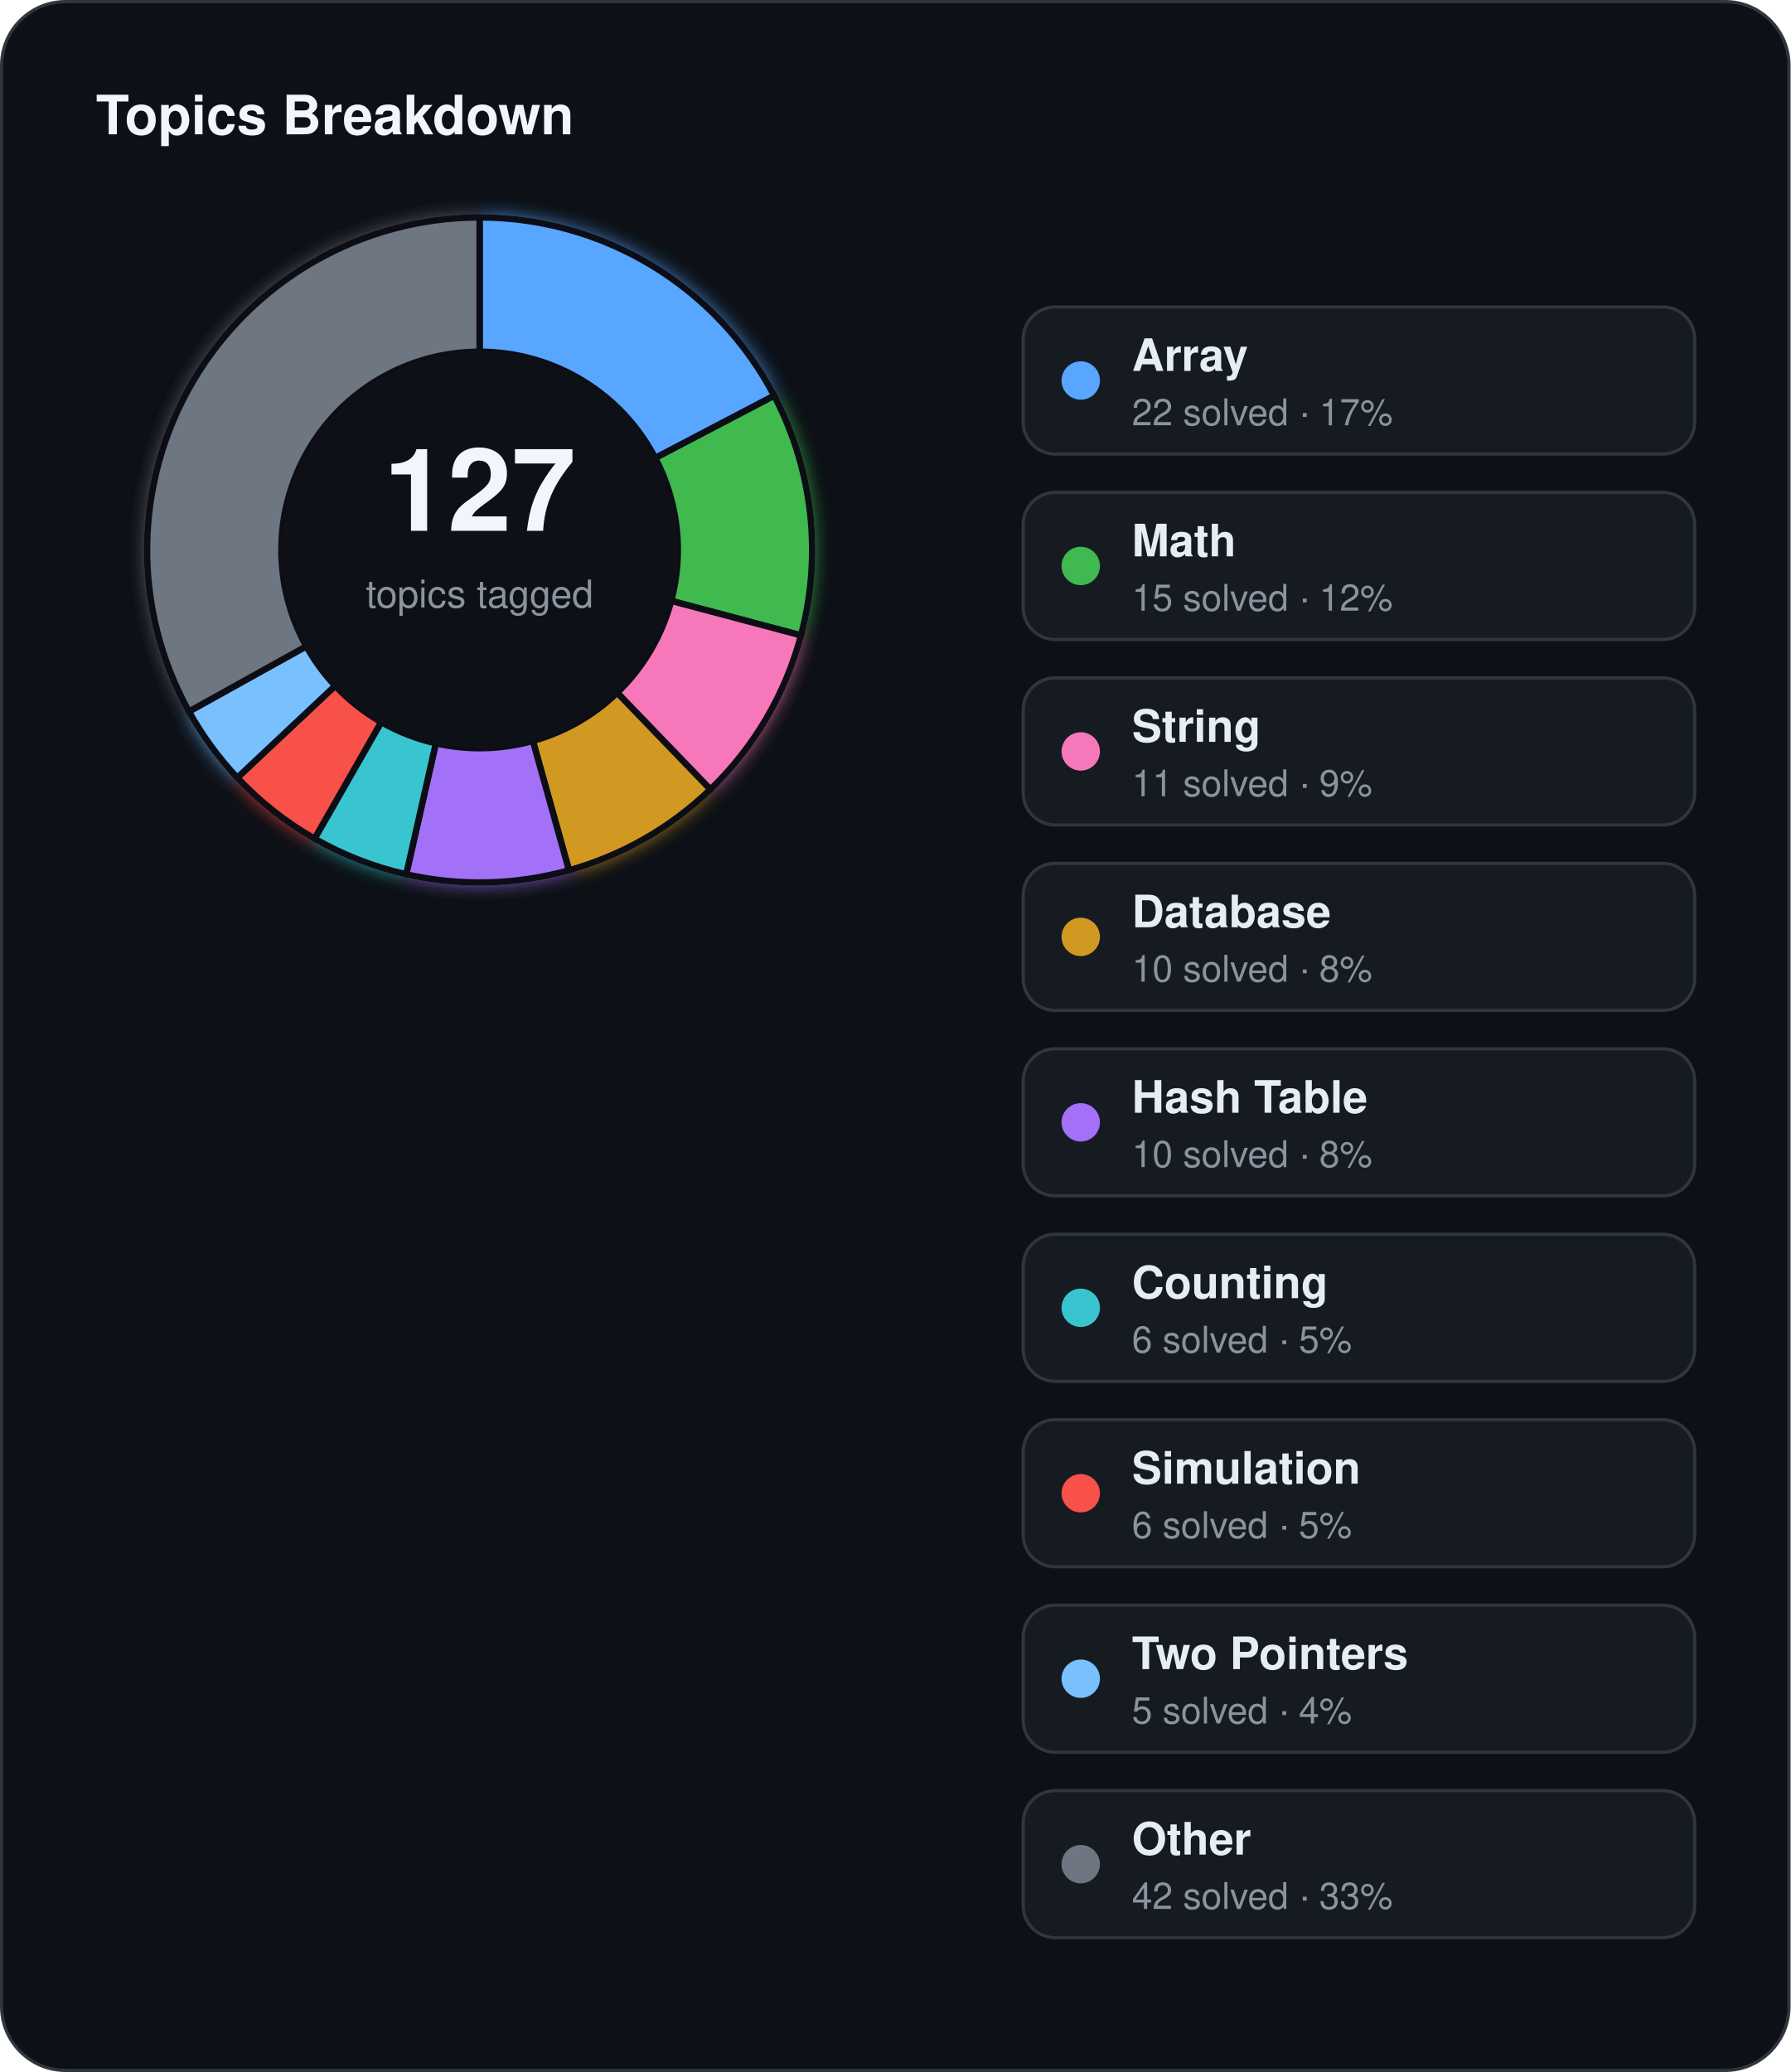
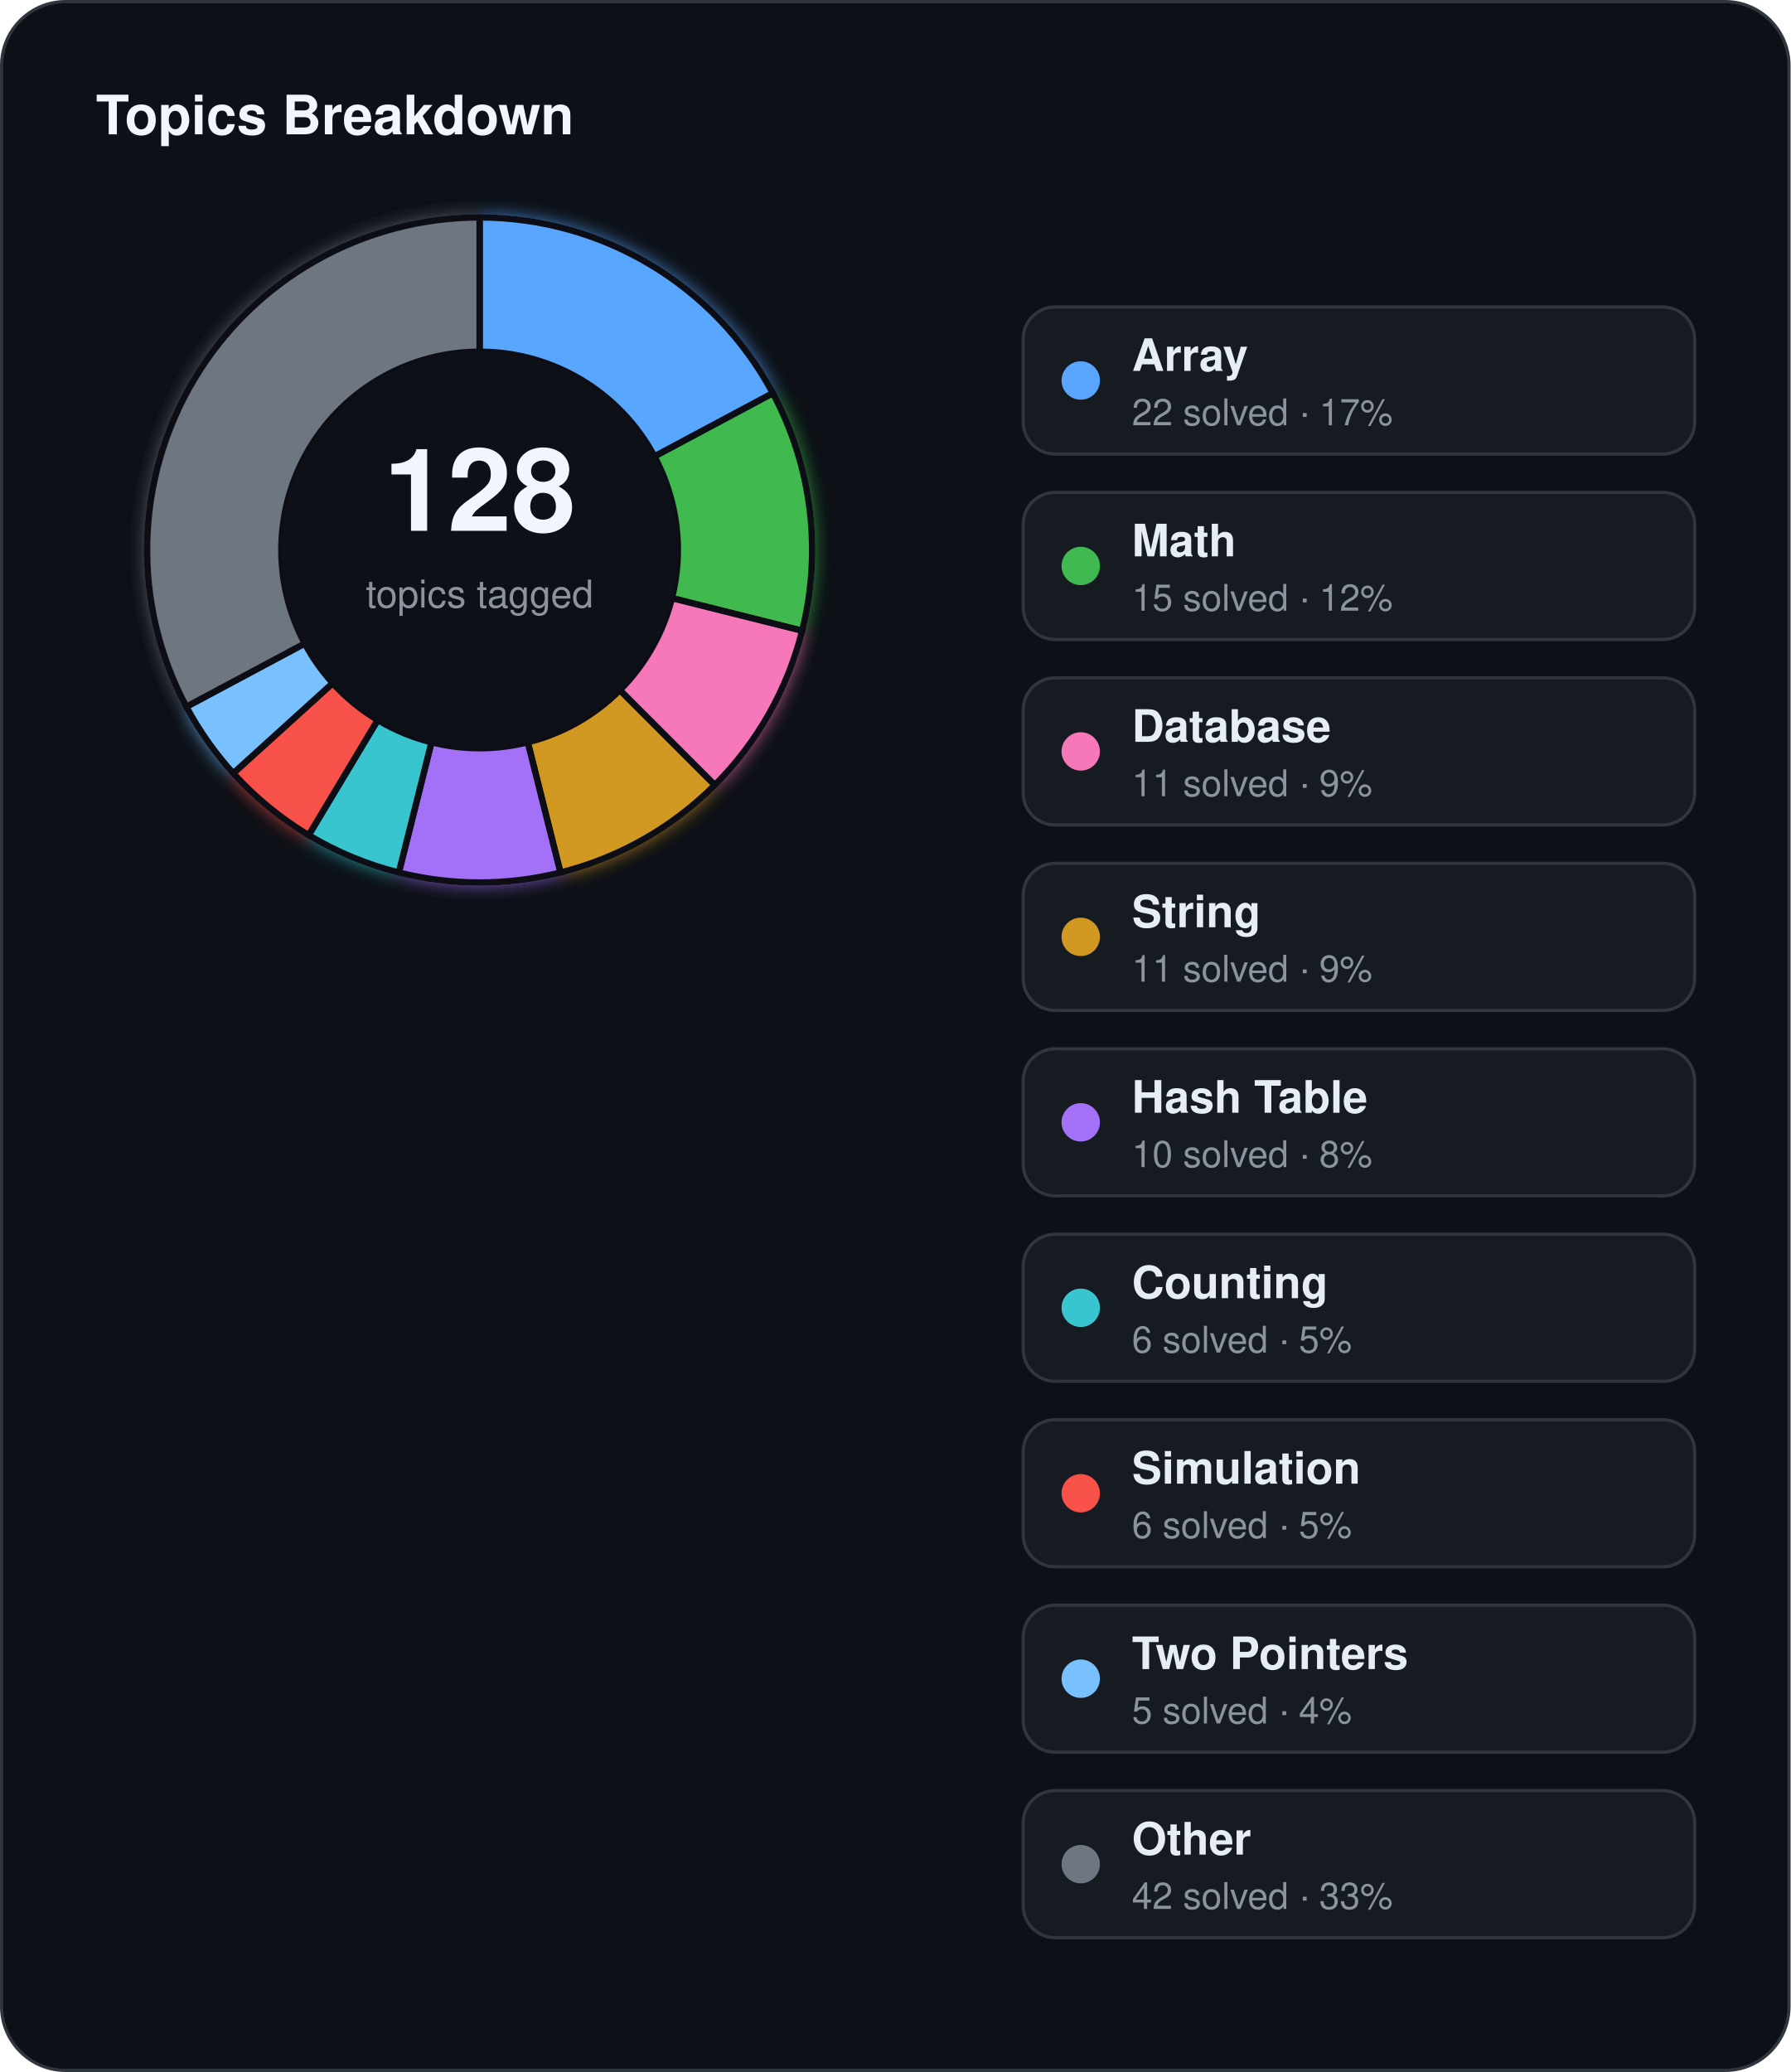
<svg xmlns="http://www.w3.org/2000/svg" width="560" height="648" viewBox="0 0 560 648">
  <defs>
    <filter id="topics-glow" x="-60%" y="-60%" width="220%" height="220%">
      <feGaussianBlur stdDeviation="3" result="blur" />
      <feMerge>
        <feMergeNode in="blur" />
        <feMergeNode in="SourceGraphic" />
      </feMerge>
    </filter>
  </defs>
  <rect x="0.5" y="0.5" width="559" height="647" rx="20" fill="#0d1117" stroke="#30363d" stroke-width="1" />
  <text x="30" y="42" fill="#f0f6fc" font-family="Segoe UI, Helvetica, Arial, sans-serif" font-size="17" font-weight="700">Topics Breakdown</text>
  <g filter="url(#topics-glow)">
-     <path d="M 150.00,68.00 A 104,104 0 0 1 242.13,123.76 L 204.93,143.24 A 62,62 0 0 0 150.00,110.00 Z" fill="#58a6ff" stroke="#0d1117" stroke-width="2" />
-     <path d="M 242.13,123.76 A 104,104 0 0 1 250.51,198.71 L 209.92,187.92 A 62,62 0 0 0 204.93,143.24 Z" fill="#3fb950" stroke="#0d1117" stroke-width="2" />
-     <path d="M 250.51,198.71 A 104,104 0 0 1 222.16,246.89 L 193.02,216.65 A 62,62 0 0 0 209.92,187.92 Z" fill="#f778ba" stroke="#0d1117" stroke-width="2" />
-     <path d="M 222.16,246.89 A 104,104 0 0 1 177.95,272.17 L 166.66,231.72 A 62,62 0 0 0 193.02,216.65 Z" fill="#d29922" stroke="#0d1117" stroke-width="2" />
-     <path d="M 177.95,272.17 A 104,104 0 0 1 127.04,273.43 L 136.31,232.47 A 62,62 0 0 0 166.66,231.72 Z" fill="#a371f7" stroke="#0d1117" stroke-width="2" />
-     <path d="M 127.04,273.43 A 104,104 0 0 1 98.37,262.28 L 119.22,225.82 A 62,62 0 0 0 136.31,232.47 Z" fill="#39c5cf" stroke="#0d1117" stroke-width="2" />
-     <path d="M 98.37,262.28 A 104,104 0 0 1 74.22,243.23 L 104.82,214.46 A 62,62 0 0 0 119.22,225.82 Z" fill="#f85149" stroke="#0d1117" stroke-width="2" />
-     <path d="M 74.22,243.23 A 104,104 0 0 1 59.09,222.51 L 95.80,202.11 A 62,62 0 0 0 104.82,214.46 Z" fill="#79c0ff" stroke="#0d1117" stroke-width="2" />
-     <path d="M 59.09,222.51 A 104,104 0 0 1 150.00,68.00 L 150.00,110.00 A 62,62 0 0 0 95.80,202.11 Z" fill="#6e7681" stroke="#0d1117" stroke-width="2" />
+     <path d="M 150.00,68.00 A 104,104 0 0 1 241.72,122.97 L 204.68,142.77 A 62,62 0 0 0 150.00,110.00 Z" fill="#58a6ff" stroke="#0d1117" stroke-width="2" />
+     <path d="M 241.72,122.97 A 104,104 0 0 1 250.88,197.27 L 210.14,187.06 A 62,62 0 0 0 204.68,142.77 Z" fill="#3fb950" stroke="#0d1117" stroke-width="2" />
+     <path d="M 250.88,197.27 A 104,104 0 0 1 223.54,245.54 L 193.84,215.84 A 62,62 0 0 0 210.14,187.06 Z" fill="#f778ba" stroke="#0d1117" stroke-width="2" />
+     <path d="M 223.54,245.54 A 104,104 0 0 1 175.27,272.88 L 165.06,232.14 A 62,62 0 0 0 193.84,215.84 Z" fill="#d29922" stroke="#0d1117" stroke-width="2" />
+     <path d="M 175.27,272.88 A 104,104 0 0 1 124.73,272.88 L 134.94,232.14 A 62,62 0 0 0 165.06,232.14 Z" fill="#a371f7" stroke="#0d1117" stroke-width="2" />
+     <path d="M 124.73,272.88 A 104,104 0 0 1 96.53,261.20 L 118.13,225.18 A 62,62 0 0 0 134.94,232.14 Z" fill="#39c5cf" stroke="#0d1117" stroke-width="2" />
+     <path d="M 96.53,261.20 A 104,104 0 0 1 72.94,241.84 L 104.06,213.64 A 62,62 0 0 0 118.13,225.18 Z" fill="#f85149" stroke="#0d1117" stroke-width="2" />
+     <path d="M 72.94,241.84 A 104,104 0 0 1 58.28,221.03 L 95.32,201.23 A 62,62 0 0 0 104.06,213.64 Z" fill="#79c0ff" stroke="#0d1117" stroke-width="2" />
+     <path d="M 58.28,221.03 A 104,104 0 0 1 150.00,68.00 L 150.00,110.00 A 62,62 0 0 0 95.32,201.23 Z" fill="#6e7681" stroke="#0d1117" stroke-width="2" />
  </g>
  <circle cx="150" cy="172" r="62" fill="#0d1117" />
-   <text x="150" y="166" text-anchor="middle" fill="#f0f6fc" font-family="Segoe UI, Helvetica, Arial, sans-serif" font-size="36" font-weight="700">127</text>
+   <text x="150" y="166" text-anchor="middle" fill="#f0f6fc" font-family="Segoe UI, Helvetica, Arial, sans-serif" font-size="36" font-weight="700">128</text>
  <text x="150" y="190" text-anchor="middle" fill="#8b949e" font-family="Segoe UI, Helvetica, Arial, sans-serif" font-size="12">topics tagged</text>
  <rect x="320" y="96" width="210" height="46" rx="10" fill="#161b22" stroke="#30363d" stroke-width="1" />
  <circle cx="338" cy="119" r="6" fill="#58a6ff" />
  <text x="354" y="116" fill="#e6edf3" font-family="Segoe UI, Helvetica, Arial, sans-serif" font-size="14" font-weight="600">Array</text>
  <text x="354" y="133" fill="#8b949e" font-family="Segoe UI, Helvetica, Arial, sans-serif" font-size="11.5">22 solved · 17%</text>
  <rect x="320" y="154" width="210" height="46" rx="10" fill="#161b22" stroke="#30363d" stroke-width="1" />
  <circle cx="338" cy="177" r="6" fill="#3fb950" />
  <text x="354" y="174" fill="#e6edf3" font-family="Segoe UI, Helvetica, Arial, sans-serif" font-size="14" font-weight="600">Math</text>
  <text x="354" y="191" fill="#8b949e" font-family="Segoe UI, Helvetica, Arial, sans-serif" font-size="11.5">15 solved · 12%</text>
  <rect x="320" y="212" width="210" height="46" rx="10" fill="#161b22" stroke="#30363d" stroke-width="1" />
  <circle cx="338" cy="235" r="6" fill="#f778ba" />
-   <text x="354" y="232" fill="#e6edf3" font-family="Segoe UI, Helvetica, Arial, sans-serif" font-size="14" font-weight="600">String</text>
+   <text x="354" y="232" fill="#e6edf3" font-family="Segoe UI, Helvetica, Arial, sans-serif" font-size="14" font-weight="600">Database</text>
  <text x="354" y="249" fill="#8b949e" font-family="Segoe UI, Helvetica, Arial, sans-serif" font-size="11.5">11 solved · 9%</text>
  <rect x="320" y="270" width="210" height="46" rx="10" fill="#161b22" stroke="#30363d" stroke-width="1" />
  <circle cx="338" cy="293" r="6" fill="#d29922" />
-   <text x="354" y="290" fill="#e6edf3" font-family="Segoe UI, Helvetica, Arial, sans-serif" font-size="14" font-weight="600">Database</text>
-   <text x="354" y="307" fill="#8b949e" font-family="Segoe UI, Helvetica, Arial, sans-serif" font-size="11.5">10 solved · 8%</text>
+   <text x="354" y="290" fill="#e6edf3" font-family="Segoe UI, Helvetica, Arial, sans-serif" font-size="14" font-weight="600">String</text>
+   <text x="354" y="307" fill="#8b949e" font-family="Segoe UI, Helvetica, Arial, sans-serif" font-size="11.5">11 solved · 9%</text>
  <rect x="320" y="328" width="210" height="46" rx="10" fill="#161b22" stroke="#30363d" stroke-width="1" />
  <circle cx="338" cy="351" r="6" fill="#a371f7" />
  <text x="354" y="348" fill="#e6edf3" font-family="Segoe UI, Helvetica, Arial, sans-serif" font-size="14" font-weight="600">Hash Table</text>
  <text x="354" y="365" fill="#8b949e" font-family="Segoe UI, Helvetica, Arial, sans-serif" font-size="11.5">10 solved · 8%</text>
  <rect x="320" y="386" width="210" height="46" rx="10" fill="#161b22" stroke="#30363d" stroke-width="1" />
  <circle cx="338" cy="409" r="6" fill="#39c5cf" />
  <text x="354" y="406" fill="#e6edf3" font-family="Segoe UI, Helvetica, Arial, sans-serif" font-size="14" font-weight="600">Counting</text>
  <text x="354" y="423" fill="#8b949e" font-family="Segoe UI, Helvetica, Arial, sans-serif" font-size="11.5">6 solved · 5%</text>
  <rect x="320" y="444" width="210" height="46" rx="10" fill="#161b22" stroke="#30363d" stroke-width="1" />
  <circle cx="338" cy="467" r="6" fill="#f85149" />
  <text x="354" y="464" fill="#e6edf3" font-family="Segoe UI, Helvetica, Arial, sans-serif" font-size="14" font-weight="600">Simulation</text>
  <text x="354" y="481" fill="#8b949e" font-family="Segoe UI, Helvetica, Arial, sans-serif" font-size="11.5">6 solved · 5%</text>
  <rect x="320" y="502" width="210" height="46" rx="10" fill="#161b22" stroke="#30363d" stroke-width="1" />
  <circle cx="338" cy="525" r="6" fill="#79c0ff" />
  <text x="354" y="522" fill="#e6edf3" font-family="Segoe UI, Helvetica, Arial, sans-serif" font-size="14" font-weight="600">Two Pointers</text>
  <text x="354" y="539" fill="#8b949e" font-family="Segoe UI, Helvetica, Arial, sans-serif" font-size="11.5">5 solved · 4%</text>
  <rect x="320" y="560" width="210" height="46" rx="10" fill="#161b22" stroke="#30363d" stroke-width="1" />
  <circle cx="338" cy="583" r="6" fill="#6e7681" />
  <text x="354" y="580" fill="#e6edf3" font-family="Segoe UI, Helvetica, Arial, sans-serif" font-size="14" font-weight="600">Other</text>
  <text x="354" y="597" fill="#8b949e" font-family="Segoe UI, Helvetica, Arial, sans-serif" font-size="11.5">42 solved · 33%</text>
</svg>
